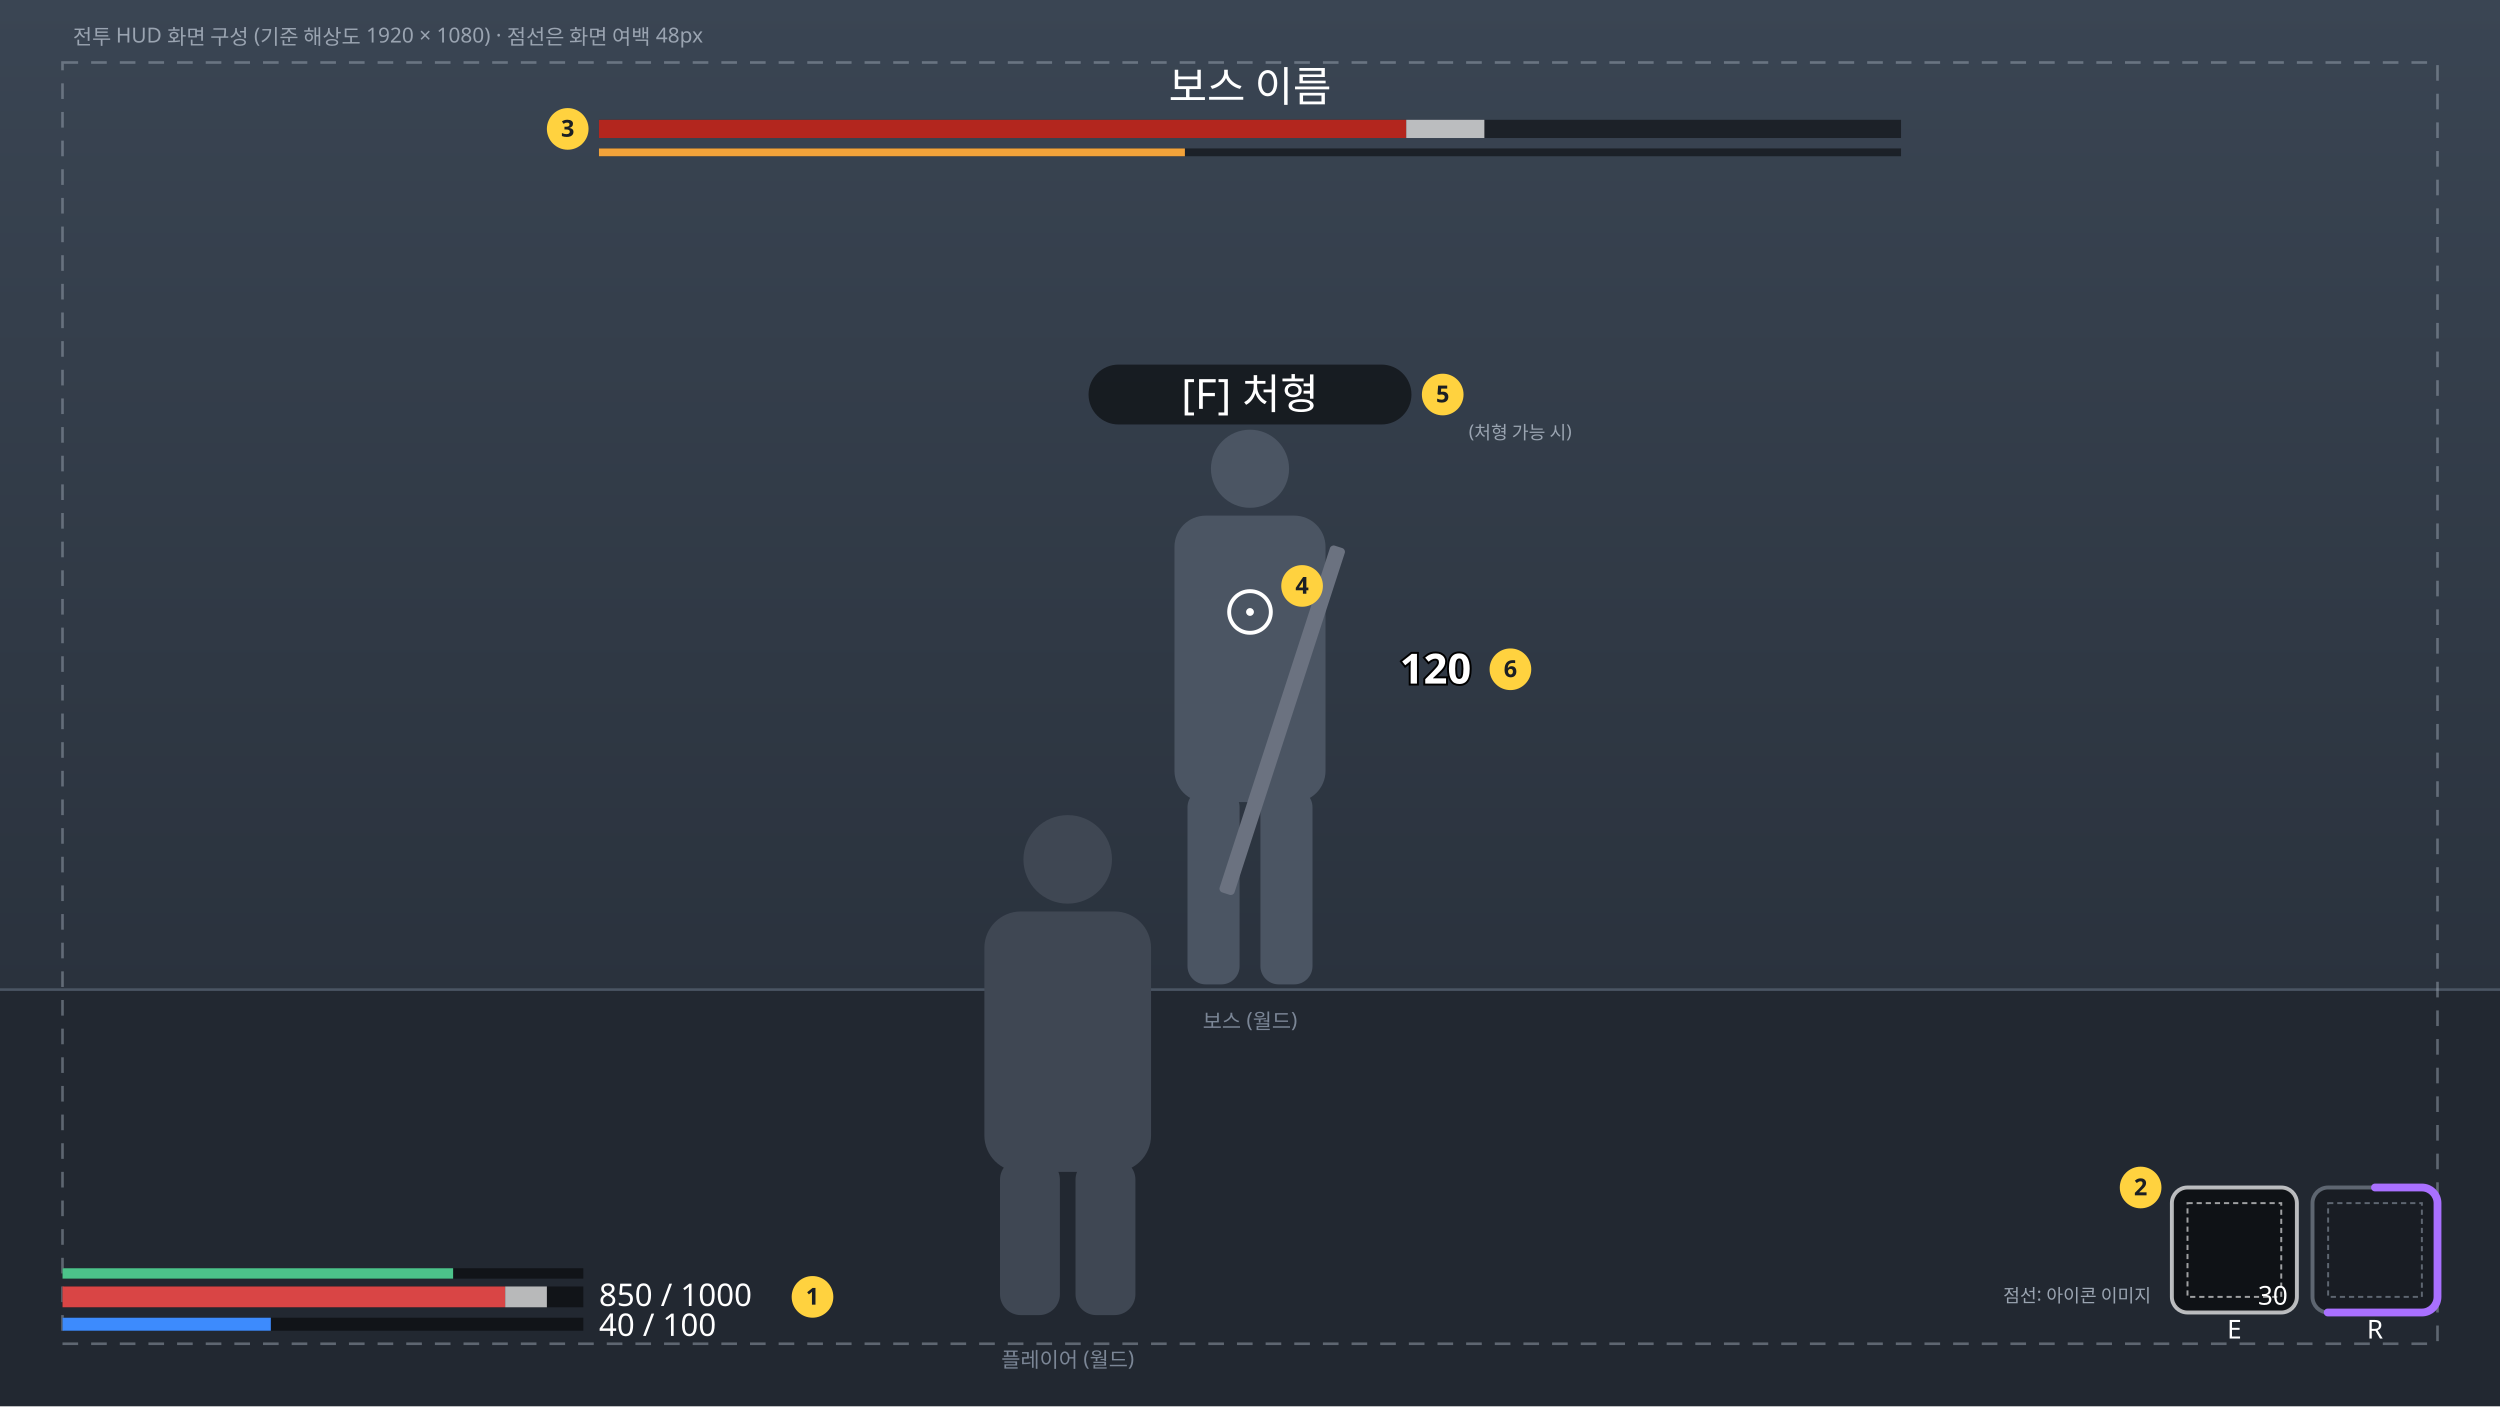
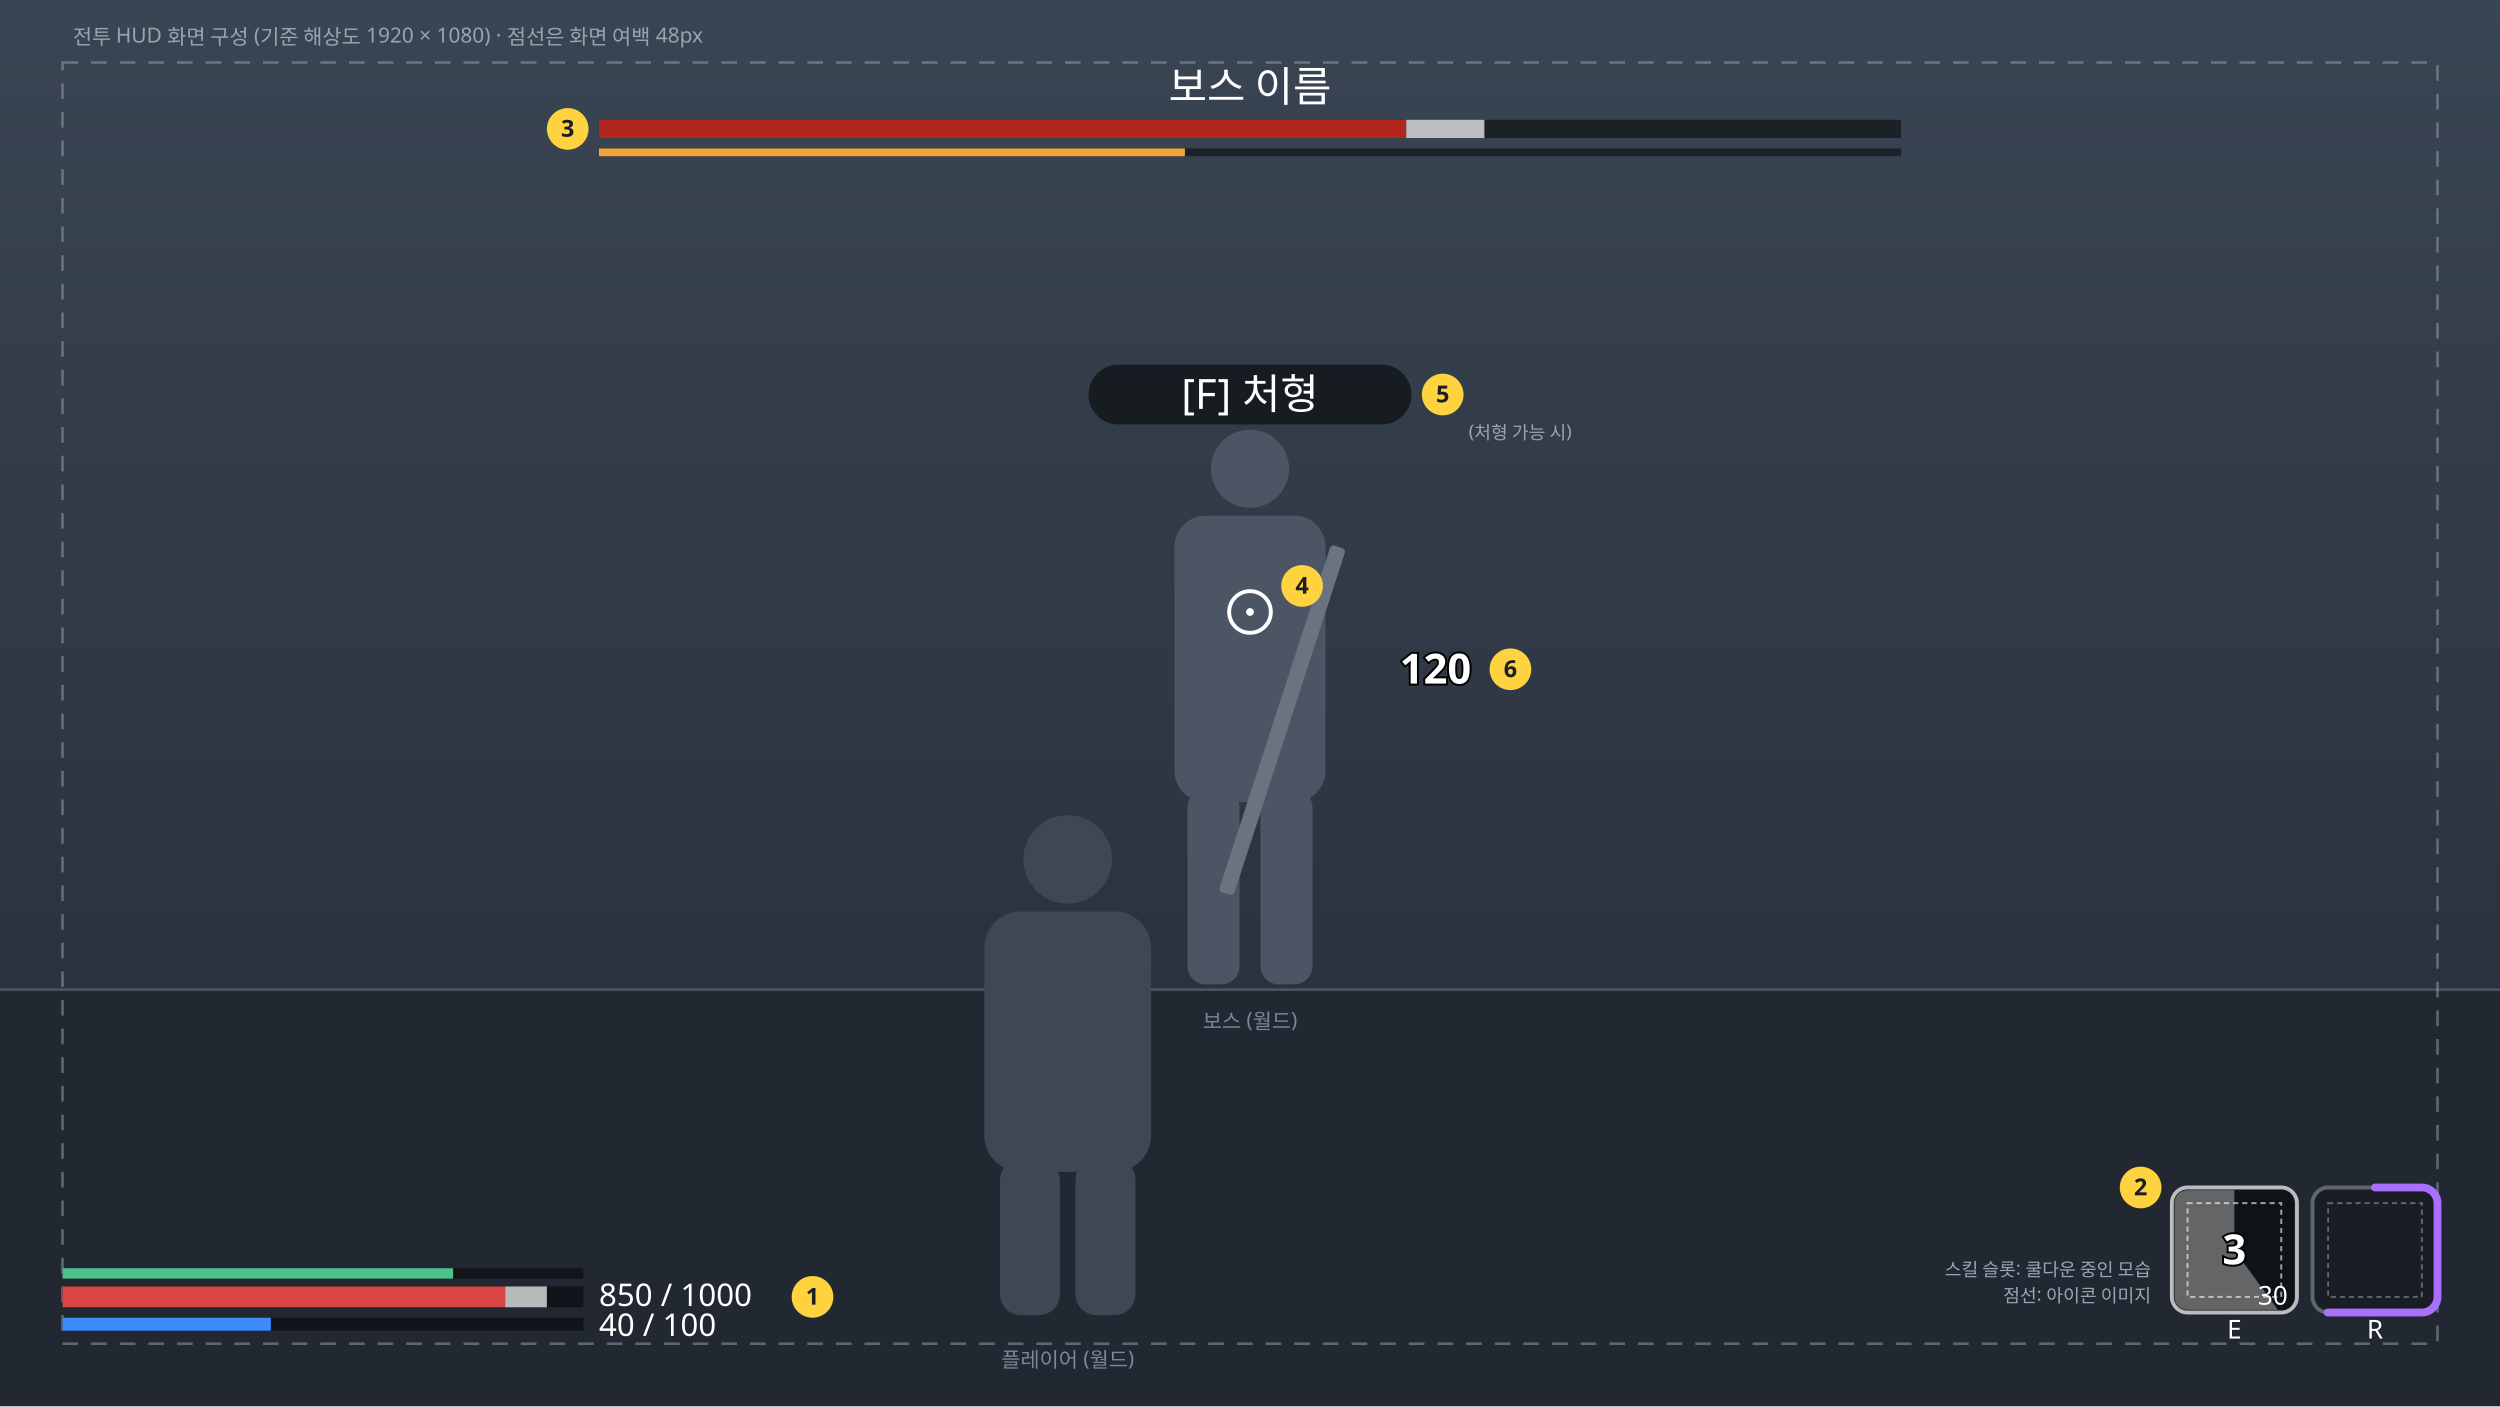
<svg xmlns="http://www.w3.org/2000/svg" width="1920" height="1080" viewBox="0 0 1920 1080" font-family="'Malgun Gothic', 'Apple SD Gothic Neo', 'Noto Sans KR', sans-serif">
  <defs>
    <linearGradient id="sky" x1="0" y1="0" x2="0" y2="1">
      <stop offset="0" stop-color="#3a4553" />
      <stop offset="1" stop-color="#2a323d" />
    </linearGradient>
+     <clipPath id="skillSlotInside">
+       <rect x="1670" y="914" width="92" height="92" rx="10" />
+     </clipPath>
  </defs>
  <rect width="1920" height="760" fill="url(#sky)" />
  <rect y="760" width="1920" height="320" fill="#222831" />
  <path d="M0 760 H1920" stroke="#4a5563" stroke-width="2" />
  <rect x="48" y="48" width="1824" height="984" fill="none" stroke="#9aa4b1" stroke-width="2" stroke-dasharray="12 10" opacity="0.5" />
  <text x="56" y="34" font-size="16" fill="#9aa4b1">전투 HUD 화면 구성 (기준 해상도 1920 × 1080) · 점선은 화면 여백 48px</text>
  <g fill="#4b5563">
    <circle cx="960" cy="360" r="30" />
    <rect x="902" y="396" width="116" height="220" rx="24" />
    <rect x="912" y="606" width="40" height="150" rx="14" />
    <rect x="968" y="606" width="40" height="150" rx="14" />
    <rect x="1022" y="420" width="12" height="280" rx="3" fill="#6b7280" transform="rotate(18 1028 420)" />
  </g>
  <text x="960" y="790" font-size="16" fill="#7b8696" text-anchor="middle">보스 (월드)</text>
  <g fill="#3f4753">
    <circle cx="820" cy="660" r="34" />
    <rect x="756" y="700" width="128" height="200" rx="28" />
    <rect x="768" y="890" width="46" height="120" rx="16" />
    <rect x="826" y="890" width="46" height="120" rx="16" />
  </g>
  <text x="820" y="1050" font-size="16" fill="#7b8696" text-anchor="middle">플레이어 (월드)</text>
  <text x="960" y="78" font-size="32" fill="#FFFFFF" text-anchor="middle">보스 이름</text>
  <rect x="460" y="92" width="1000" height="14" fill="#000000" fill-opacity="0.5" />
  <rect x="460" y="92" width="620" height="14" fill="#B3261E" />
  <rect x="1080" y="92" width="60" height="14" fill="#FFFFFF" fill-opacity="0.7" />
  <rect x="460" y="114" width="1000" height="6" fill="#000000" fill-opacity="0.5" />
  <rect x="460" y="114" width="450" height="6" fill="#F2A33A" />
  <circle cx="960" cy="470" r="16" fill="none" stroke="#FFFFFF" stroke-width="3" />
  <circle cx="960" cy="470" r="3" fill="#FFFFFF" />
  <rect x="836" y="280" width="248" height="46" rx="23" fill="#000000" fill-opacity="0.55" />
  <text x="960" y="314" font-size="32" fill="#FFFFFF" text-anchor="middle">[F] 처형</text>
  <text x="1128" y="336" font-size="14" fill="#9aa4b1">(처형 가능 시)</text>
  <text x="1075" y="525" font-size="32" font-weight="700" fill="#FFFFFF" stroke="#000000" stroke-width="3" paint-order="stroke">120</text>
  <rect x="48" y="974" width="400" height="8" fill="#000000" fill-opacity="0.5" />
  <rect x="48" y="974" width="300" height="8" fill="#4CC38A" />
  <rect x="48" y="988" width="400" height="16" fill="#000000" fill-opacity="0.5" />
  <rect x="48" y="988" width="340" height="16" fill="#D94545" />
  <rect x="388" y="988" width="32" height="16" fill="#FFFFFF" fill-opacity="0.7" />
  <text x="460" y="1003" font-size="24" fill="#FFFFFF">850 / 1000</text>
  <rect x="48" y="1012" width="400" height="10" fill="#000000" fill-opacity="0.5" />
  <rect x="48" y="1012" width="160" height="10" fill="#3D8BFD" />
  <text x="460" y="1026" font-size="24" fill="#FFFFFF">40 / 100</text>
  <g font-size="14" fill="#FFFFFF" text-anchor="middle">
    <rect x="1668" y="912" width="96" height="96" rx="12" fill="#000000" fill-opacity="0.55" stroke="#FFFFFF" stroke-opacity="0.7" stroke-width="3" />
    <rect x="1680" y="924" width="72" height="72" fill="none" stroke="#FFFFFF" stroke-opacity="0.6" stroke-width="1.5" stroke-dasharray="4 3" />
+     <path d="M1716 960 L1763.02 1024.72 A80 80 0 1 1 1716 880 Z" fill="#FFFFFF" fill-opacity="0.35" clip-path="url(#skillSlotInside)" />
+     <text x="1716" y="971" font-size="32" font-weight="700" stroke="#000000" stroke-width="3" paint-order="stroke">3</text>
    <text x="1757" y="1002" font-size="20" text-anchor="end">30</text>
    <text x="1716" y="1028" font-size="20">E</text>
    <g opacity="0.5">
      <rect x="1776" y="912" width="96" height="96" rx="12" fill="#000000" fill-opacity="0.55" stroke="#9aa4b1" stroke-width="3" />
      <rect x="1788" y="924" width="72" height="72" fill="none" stroke="#9aa4b1" stroke-width="1.5" stroke-dasharray="4 3" />
    </g>
    <path d="M1824 912 H1860 A12 12 0 0 1 1872 924 V996 A12 12 0 0 1 1860 1008 H1788 A12 12 0 0 1 1776 996 V924 A12 12 0 0 1 1788 912 Z" fill="none" stroke="#A970FF" stroke-width="6" stroke-dasharray="218 363" stroke-linecap="round" />
    <text x="1824" y="1028" font-size="20">R</text>
  </g>
+   <text x="1652" y="980" font-size="14" fill="#9aa4b1" text-anchor="end">스킬 슬롯: 쿨다운 중인 모습</text>
  <text x="1652" y="1000" font-size="14" fill="#9aa4b1" text-anchor="end">점선: 아이콘 이미지</text>
  <g font-size="18" font-weight="700" text-anchor="middle" fill="#1b1f24">
    <circle cx="624" cy="996" r="16" fill="#FFD23F" />
    <text x="624" y="1002">1</text>
    <circle cx="1644" cy="912" r="16" fill="#FFD23F" />
    <text x="1644" y="918">2</text>
    <circle cx="436" cy="99" r="16" fill="#FFD23F" />
    <text x="436" y="105">3</text>
    <circle cx="1000" cy="450" r="16" fill="#FFD23F" />
    <text x="1000" y="456">4</text>
    <circle cx="1108" cy="303" r="16" fill="#FFD23F" />
    <text x="1108" y="309">5</text>
    <circle cx="1160" cy="514" r="16" fill="#FFD23F" />
    <text x="1160" y="520">6</text>
  </g>
</svg>
